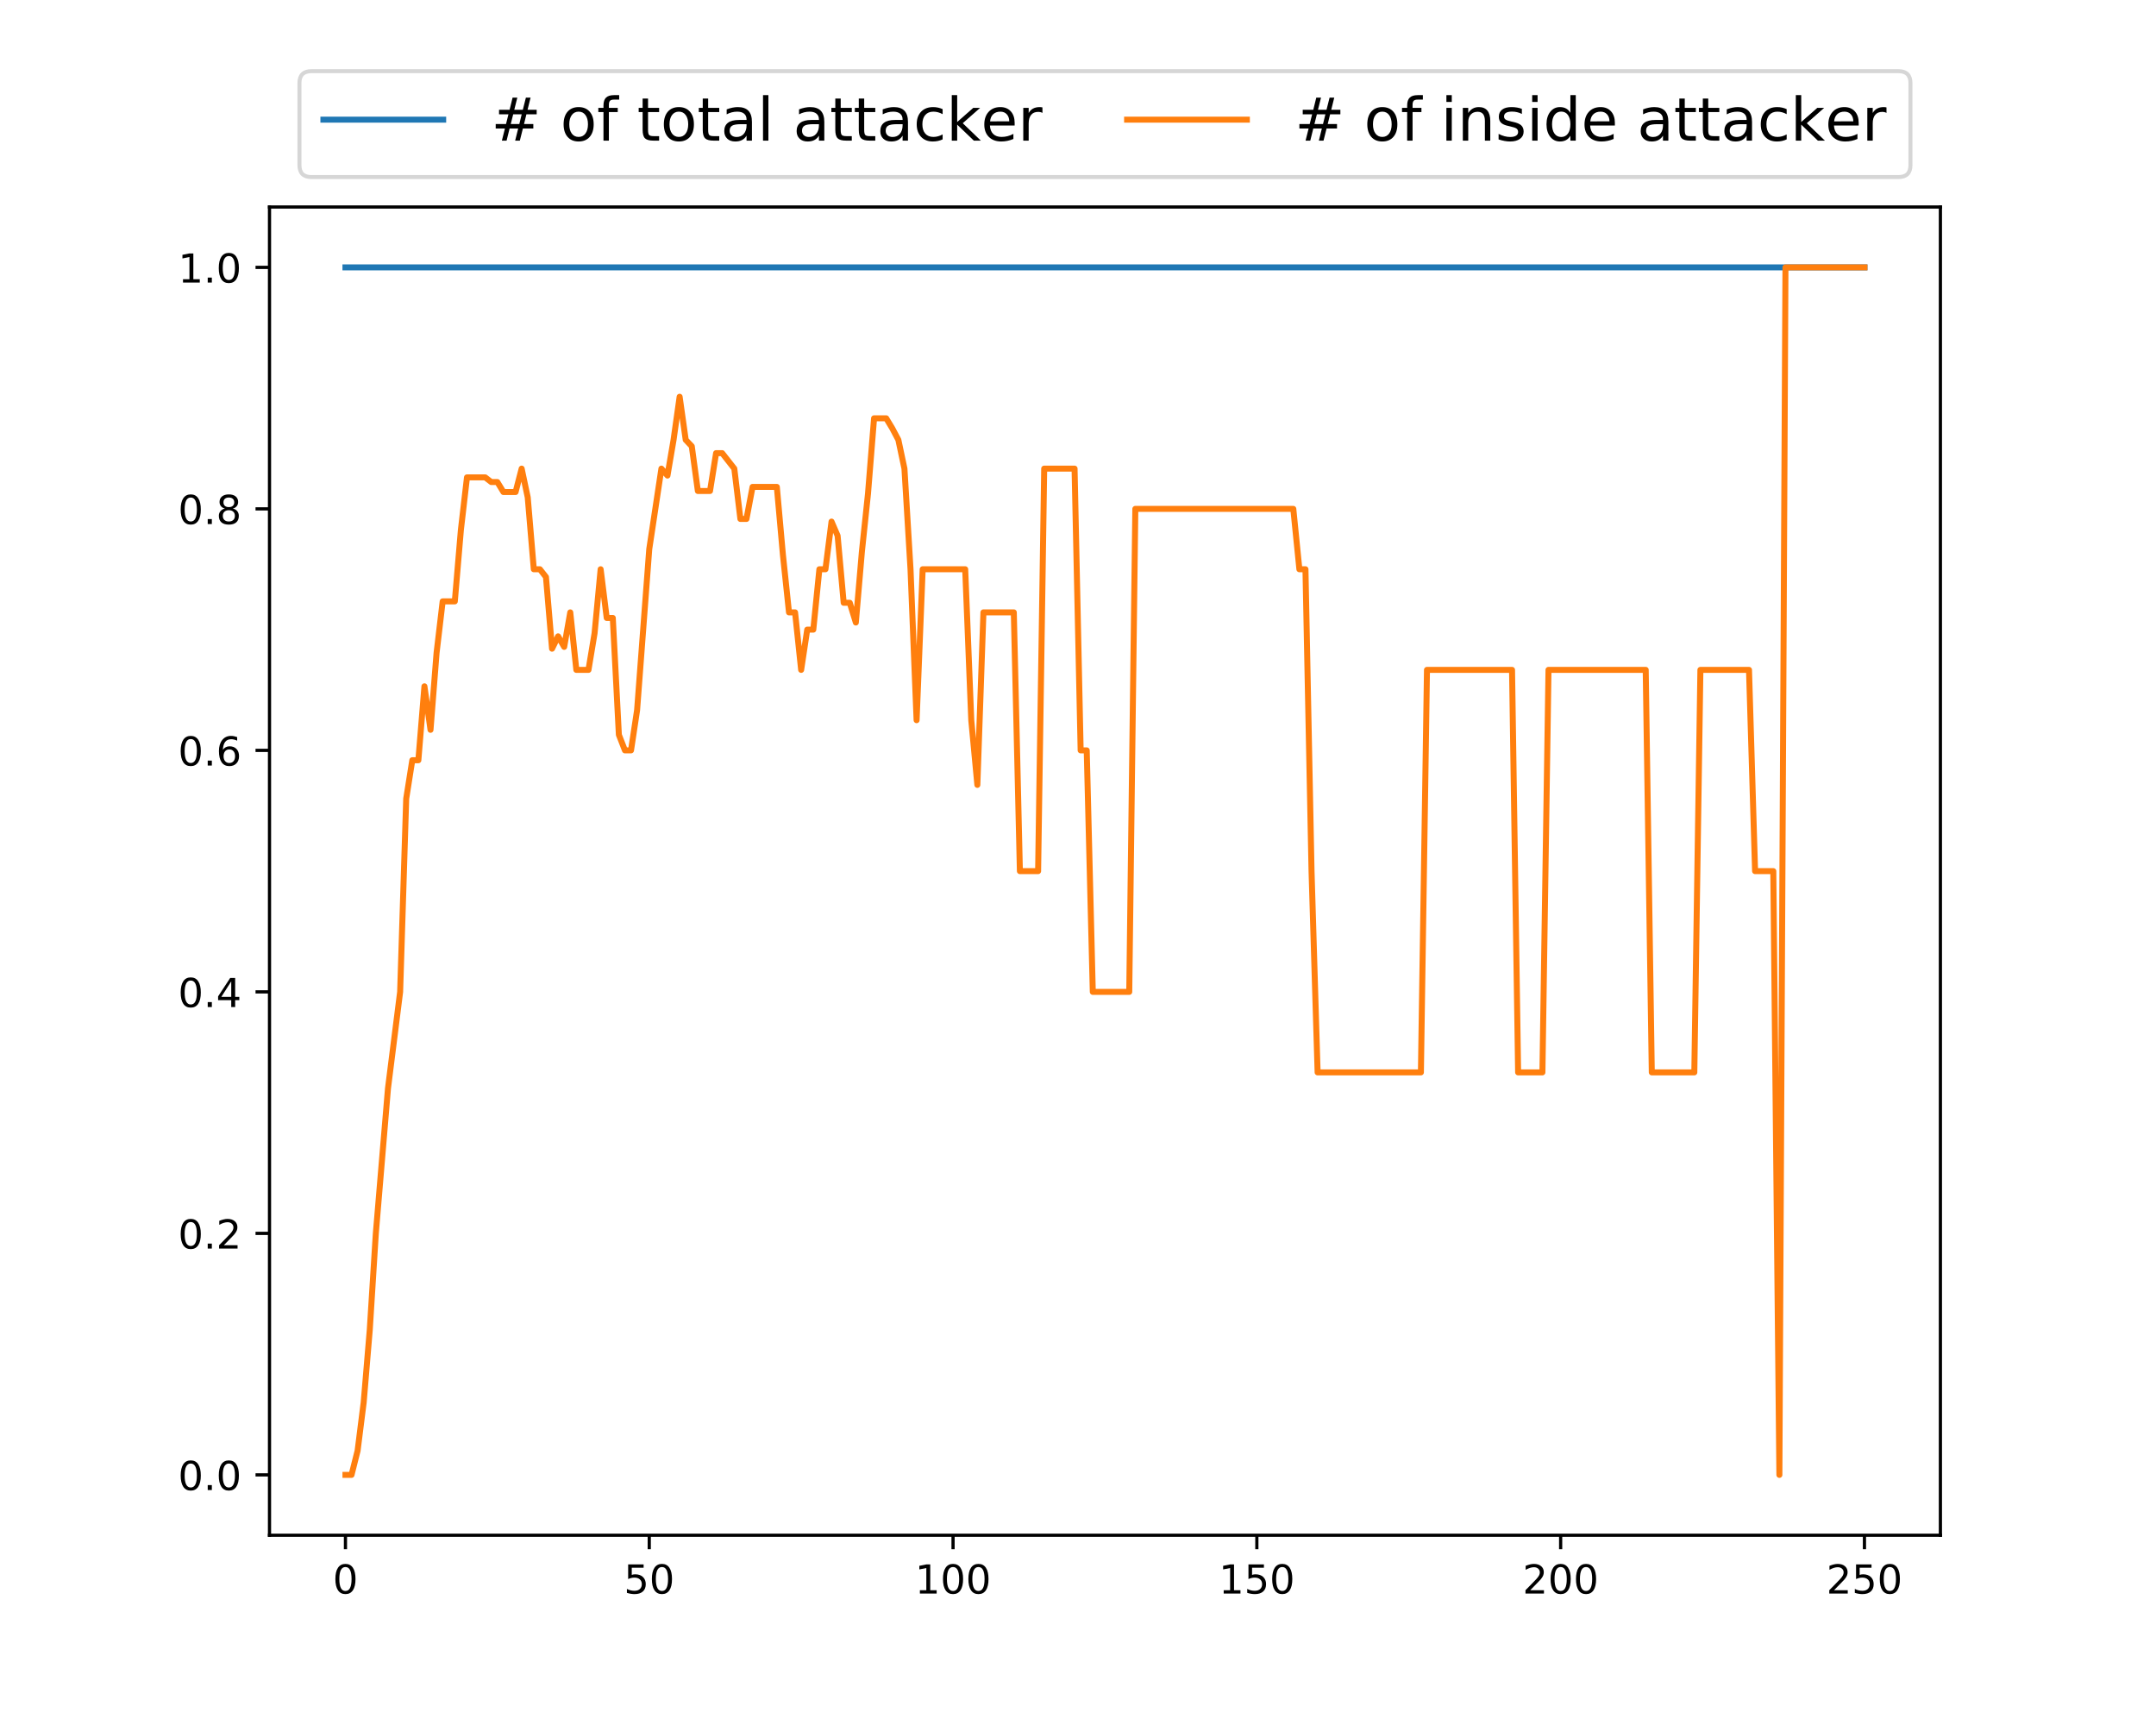
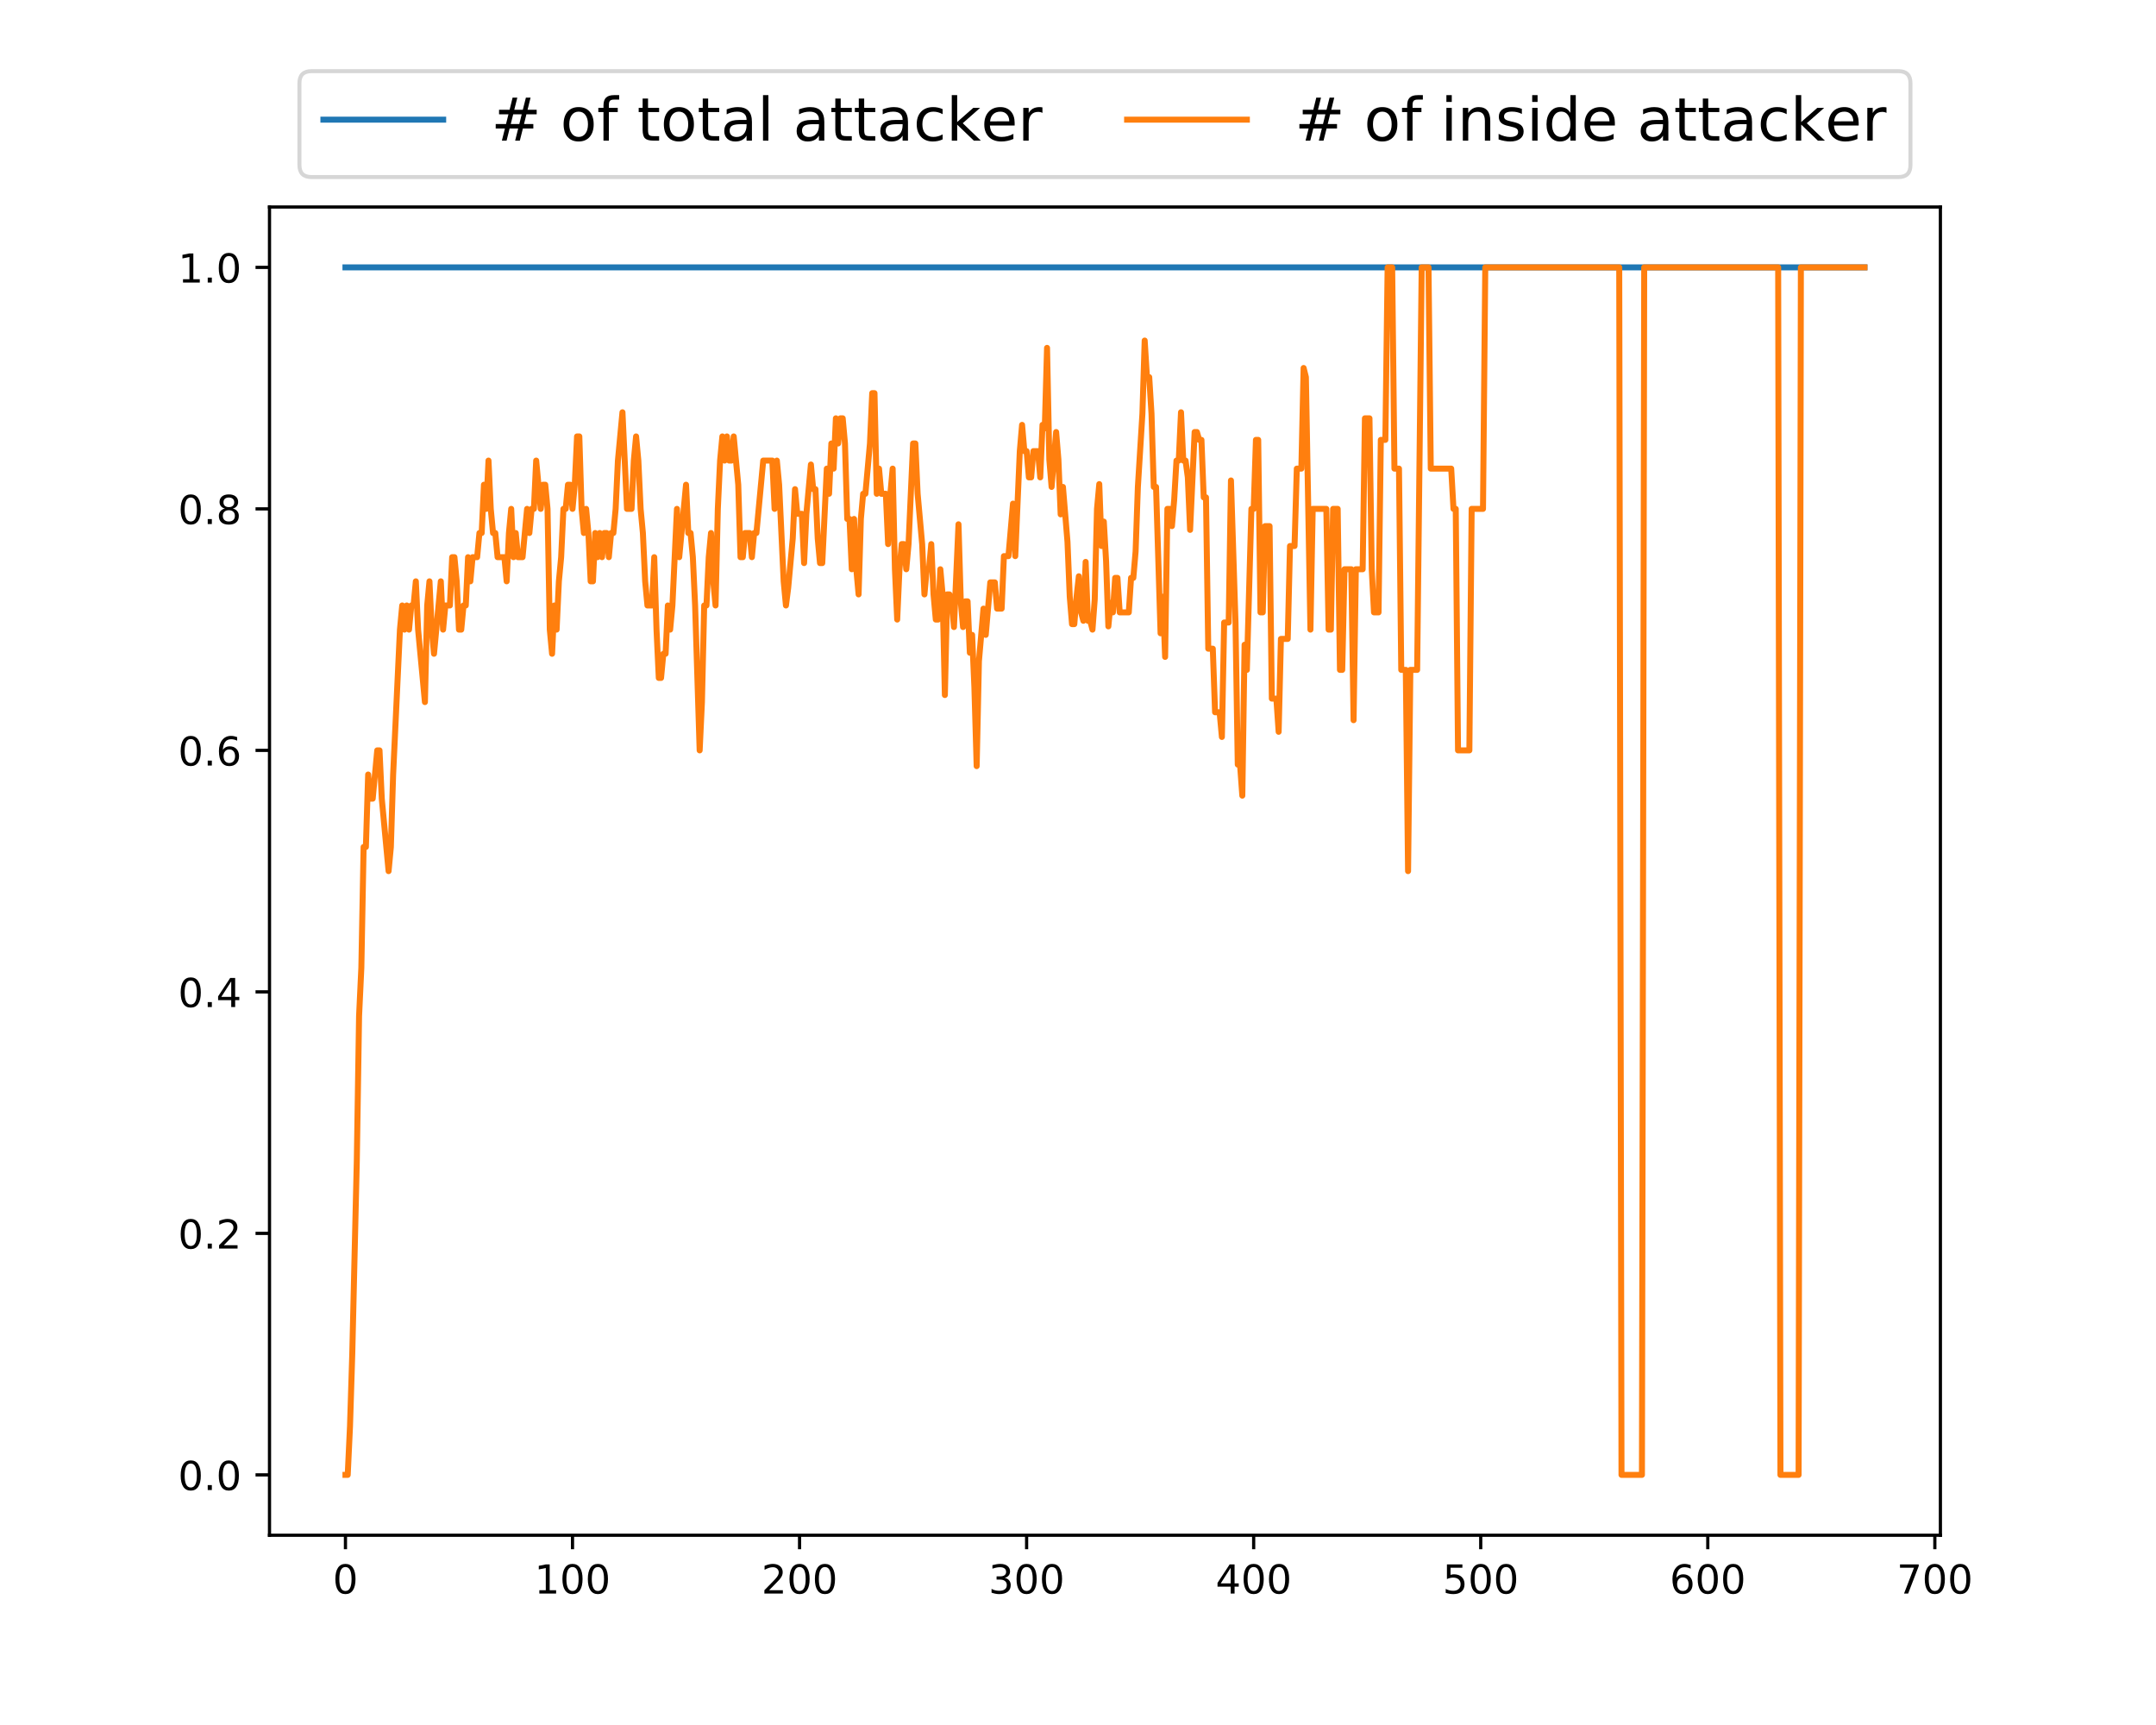
<svg xmlns="http://www.w3.org/2000/svg" xmlns:xlink="http://www.w3.org/1999/xlink" height="432pt" version="1.1" viewBox="0 0 540 432" width="540pt">
  <defs>
    <style type="text/css">
*{stroke-linecap:butt;stroke-linejoin:round;}
  </style>
  </defs>
  <g id="figure_1">
    <g id="patch_1">
      <path d="M 0 432  L 540 432  L 540 0  L 0 0  z " style="fill:#ffffff;" />
    </g>
    <g id="axes_1">
      <g id="patch_2">
        <path d="M 67.5 384.48  L 486 384.48  L 486 51.84  L 67.5 51.84  z " style="fill:#ffffff;" />
      </g>
      <g id="matplotlib.axis_1">
        <g id="xtick_1">
          <g id="line2d_1">
            <defs>
-               <path d="M 0 0  L 0 3.5  " id="ma515dbf246" style="stroke:#000000;stroke-width:0.8;" />
-             </defs>
-             <g>
-               <use style="stroke:#000000;stroke-width:0.8;" x="86.523" xlink:href="#ma515dbf246" y="384.48" />
+               <path d="M 0 0  L 0 3.5  " id="m2ed05bc9a6" style="stroke:#000000;stroke-width:0.8;" />
+             </defs>
+             <g>
+               <use style="stroke:#000000;stroke-width:0.8;" x="86.523" xlink:href="#m2ed05bc9a6" y="384.48" />
            </g>
          </g>
          <g id="text_1">
            <defs>
              <path d="M 31.781 66.406  Q 24.172 66.406 20.328 58.906  Q 16.5 51.422 16.5 36.375  Q 16.5 21.391 20.328 13.891  Q 24.172 6.391 31.781 6.391  Q 39.453 6.391 43.281 13.891  Q 47.125 21.391 47.125 36.375  Q 47.125 51.422 43.281 58.906  Q 39.453 66.406 31.781 66.406  z M 31.781 74.219  Q 44.047 74.219 50.516 64.516  Q 56.984 54.828 56.984 36.375  Q 56.984 17.969 50.516 8.266  Q 44.047 -1.422 31.781 -1.422  Q 19.531 -1.422 13.062 8.266  Q 6.594 17.969 6.594 36.375  Q 6.594 54.828 13.062 64.516  Q 19.531 74.219 31.781 74.219  z " id="DejaVuSans-48" />
            </defs>
            <g transform="translate(83.34148 399.0784)scale(0.1 -0.1)">
              <use xlink:href="#DejaVuSans-48" />
            </g>
          </g>
        </g>
        <g id="xtick_2">
          <g id="line2d_2">
            <g>
-               <use style="stroke:#000000;stroke-width:0.8;" x="162.614" xlink:href="#ma515dbf246" y="384.48" />
+               <use style="stroke:#000000;stroke-width:0.8;" x="143.392" xlink:href="#m2ed05bc9a6" y="384.48" />
            </g>
          </g>
          <g id="text_2">
            <defs>
-               <path d="M 10.797 72.906  L 49.516 72.906  L 49.516 64.594  L 19.828 64.594  L 19.828 46.734  Q 21.969 47.469 24.109 47.828  Q 26.266 48.188 28.422 48.188  Q 40.625 48.188 47.75 41.5  Q 54.891 34.812 54.891 23.391  Q 54.891 11.625 47.562 5.094  Q 40.234 -1.422 26.906 -1.422  Q 22.312 -1.422 17.547 -0.641  Q 12.797 0.141 7.719 1.703  L 7.719 11.625  Q 12.109 9.234 16.797 8.062  Q 21.484 6.891 26.703 6.891  Q 35.156 6.891 40.078 11.328  Q 45.016 15.766 45.016 23.391  Q 45.016 31 40.078 35.438  Q 35.156 39.891 26.703 39.891  Q 22.75 39.891 18.812 39.016  Q 14.891 38.141 10.797 36.281  z " id="DejaVuSans-53" />
-             </defs>
-             <g transform="translate(156.2511 399.0784)scale(0.1 -0.1)">
-               <use xlink:href="#DejaVuSans-53" />
-               <use x="63.623" xlink:href="#DejaVuSans-48" />
+               <path d="M 12.406 8.297  L 28.516 8.297  L 28.516 63.922  L 10.984 60.406  L 10.984 69.391  L 28.422 72.906  L 38.281 72.906  L 38.281 8.297  L 54.391 8.297  L 54.391 0  L 12.406 0  z " id="DejaVuSans-49" />
+             </defs>
+             <g transform="translate(133.8481 399.0784)scale(0.1 -0.1)">
+               <use xlink:href="#DejaVuSans-49" />
+               <use x="63.623" xlink:href="#DejaVuSans-48" />
+               <use x="127.246" xlink:href="#DejaVuSans-48" />
            </g>
          </g>
        </g>
        <g id="xtick_3">
          <g id="line2d_3">
            <g>
-               <use style="stroke:#000000;stroke-width:0.8;" x="238.705" xlink:href="#ma515dbf246" y="384.48" />
+               <use style="stroke:#000000;stroke-width:0.8;" x="200.261" xlink:href="#m2ed05bc9a6" y="384.48" />
            </g>
          </g>
          <g id="text_3">
            <defs>
-               <path d="M 12.406 8.297  L 28.516 8.297  L 28.516 63.922  L 10.984 60.406  L 10.984 69.391  L 28.422 72.906  L 38.281 72.906  L 38.281 8.297  L 54.391 8.297  L 54.391 0  L 12.406 0  z " id="DejaVuSans-49" />
-             </defs>
-             <g transform="translate(229.1608 399.0784)scale(0.1 -0.1)">
-               <use xlink:href="#DejaVuSans-49" />
+               <path d="M 19.188 8.297  L 53.609 8.297  L 53.609 0  L 7.328 0  L 7.328 8.297  Q 12.938 14.109 22.625 23.891  Q 32.328 33.688 34.812 36.531  Q 39.547 41.844 41.422 45.531  Q 43.312 49.219 43.312 52.781  Q 43.312 58.594 39.234 62.25  Q 35.156 65.922 28.609 65.922  Q 23.969 65.922 18.812 64.312  Q 13.672 62.703 7.812 59.422  L 7.812 69.391  Q 13.766 71.781 18.938 73  Q 24.125 74.219 28.422 74.219  Q 39.75 74.219 46.484 68.547  Q 53.219 62.891 53.219 53.422  Q 53.219 48.922 51.531 44.891  Q 49.859 40.875 45.406 35.406  Q 44.188 33.984 37.641 27.219  Q 31.109 20.453 19.188 8.297  z " id="DejaVuSans-50" />
+             </defs>
+             <g transform="translate(190.7173 399.0784)scale(0.1 -0.1)">
+               <use xlink:href="#DejaVuSans-50" />
              <use x="63.623" xlink:href="#DejaVuSans-48" />
              <use x="127.246" xlink:href="#DejaVuSans-48" />
            </g>
          </g>
        </g>
        <g id="xtick_4">
          <g id="line2d_4">
            <g>
-               <use style="stroke:#000000;stroke-width:0.8;" x="314.795" xlink:href="#ma515dbf246" y="384.48" />
+               <use style="stroke:#000000;stroke-width:0.8;" x="257.13" xlink:href="#m2ed05bc9a6" y="384.48" />
            </g>
          </g>
          <g id="text_4">
-             <g transform="translate(305.2517 399.0784)scale(0.1 -0.1)">
-               <use xlink:href="#DejaVuSans-49" />
-               <use x="63.623" xlink:href="#DejaVuSans-53" />
+             <defs>
+               <path d="M 40.578 39.312  Q 47.656 37.797 51.625 33  Q 55.609 28.219 55.609 21.188  Q 55.609 10.406 48.188 4.484  Q 40.766 -1.422 27.094 -1.422  Q 22.516 -1.422 17.656 -0.516  Q 12.797 0.391 7.625 2.203  L 7.625 11.719  Q 11.719 9.328 16.594 8.109  Q 21.484 6.891 26.812 6.891  Q 36.078 6.891 40.938 10.547  Q 45.797 14.203 45.797 21.188  Q 45.797 27.641 41.281 31.266  Q 36.766 34.906 28.719 34.906  L 20.219 34.906  L 20.219 43.016  L 29.109 43.016  Q 36.375 43.016 40.234 45.922  Q 44.094 48.828 44.094 54.297  Q 44.094 59.906 40.109 62.906  Q 36.141 65.922 28.719 65.922  Q 24.656 65.922 20.016 65.031  Q 15.375 64.156 9.812 62.312  L 9.812 71.094  Q 15.438 72.656 20.344 73.438  Q 25.25 74.219 29.594 74.219  Q 40.828 74.219 47.359 69.109  Q 53.906 64.016 53.906 55.328  Q 53.906 49.266 50.438 45.094  Q 46.969 40.922 40.578 39.312  z " id="DejaVuSans-51" />
+             </defs>
+             <g transform="translate(247.5864 399.0784)scale(0.1 -0.1)">
+               <use xlink:href="#DejaVuSans-51" />
+               <use x="63.623" xlink:href="#DejaVuSans-48" />
              <use x="127.246" xlink:href="#DejaVuSans-48" />
            </g>
          </g>
        </g>
        <g id="xtick_5">
          <g id="line2d_5">
            <g>
-               <use style="stroke:#000000;stroke-width:0.8;" x="390.886" xlink:href="#ma515dbf246" y="384.48" />
+               <use style="stroke:#000000;stroke-width:0.8;" x="313.999" xlink:href="#m2ed05bc9a6" y="384.48" />
            </g>
          </g>
          <g id="text_5">
            <defs>
-               <path d="M 19.188 8.297  L 53.609 8.297  L 53.609 0  L 7.328 0  L 7.328 8.297  Q 12.938 14.109 22.625 23.891  Q 32.328 33.688 34.812 36.531  Q 39.547 41.844 41.422 45.531  Q 43.312 49.219 43.312 52.781  Q 43.312 58.594 39.234 62.25  Q 35.156 65.922 28.609 65.922  Q 23.969 65.922 18.812 64.312  Q 13.672 62.703 7.812 59.422  L 7.812 69.391  Q 13.766 71.781 18.938 73  Q 24.125 74.219 28.422 74.219  Q 39.75 74.219 46.484 68.547  Q 53.219 62.891 53.219 53.422  Q 53.219 48.922 51.531 44.891  Q 49.859 40.875 45.406 35.406  Q 44.188 33.984 37.641 27.219  Q 31.109 20.453 19.188 8.297  z " id="DejaVuSans-50" />
-             </defs>
-             <g transform="translate(381.3426 399.0784)scale(0.1 -0.1)">
-               <use xlink:href="#DejaVuSans-50" />
+               <path d="M 37.797 64.312  L 12.891 25.391  L 37.797 25.391  z M 35.203 72.906  L 47.609 72.906  L 47.609 25.391  L 58.016 25.391  L 58.016 17.188  L 47.609 17.188  L 47.609 0  L 37.797 0  L 37.797 17.188  L 4.891 17.188  L 4.891 26.703  z " id="DejaVuSans-52" />
+             </defs>
+             <g transform="translate(304.4555 399.0784)scale(0.1 -0.1)">
+               <use xlink:href="#DejaVuSans-52" />
              <use x="63.623" xlink:href="#DejaVuSans-48" />
              <use x="127.246" xlink:href="#DejaVuSans-48" />
            </g>
          </g>
        </g>
        <g id="xtick_6">
          <g id="line2d_6">
            <g>
-               <use style="stroke:#000000;stroke-width:0.8;" x="466.977" xlink:href="#ma515dbf246" y="384.48" />
+               <use style="stroke:#000000;stroke-width:0.8;" x="370.868" xlink:href="#m2ed05bc9a6" y="384.48" />
            </g>
          </g>
          <g id="text_6">
-             <g transform="translate(457.4335 399.0784)scale(0.1 -0.1)">
-               <use xlink:href="#DejaVuSans-50" />
-               <use x="63.623" xlink:href="#DejaVuSans-53" />
+             <defs>
+               <path d="M 10.797 72.906  L 49.516 72.906  L 49.516 64.594  L 19.828 64.594  L 19.828 46.734  Q 21.969 47.469 24.109 47.828  Q 26.266 48.188 28.422 48.188  Q 40.625 48.188 47.75 41.5  Q 54.891 34.812 54.891 23.391  Q 54.891 11.625 47.562 5.094  Q 40.234 -1.422 26.906 -1.422  Q 22.312 -1.422 17.547 -0.641  Q 12.797 0.141 7.719 1.703  L 7.719 11.625  Q 12.109 9.234 16.797 8.062  Q 21.484 6.891 26.703 6.891  Q 35.156 6.891 40.078 11.328  Q 45.016 15.766 45.016 23.391  Q 45.016 31 40.078 35.438  Q 35.156 39.891 26.703 39.891  Q 22.75 39.891 18.812 39.016  Q 14.891 38.141 10.797 36.281  z " id="DejaVuSans-53" />
+             </defs>
+             <g transform="translate(361.3247 399.0784)scale(0.1 -0.1)">
+               <use xlink:href="#DejaVuSans-53" />
+               <use x="63.623" xlink:href="#DejaVuSans-48" />
+               <use x="127.246" xlink:href="#DejaVuSans-48" />
+             </g>
+           </g>
+         </g>
+         <g id="xtick_7">
+           <g id="line2d_7">
+             <g>
+               <use style="stroke:#000000;stroke-width:0.8;" x="427.738" xlink:href="#m2ed05bc9a6" y="384.48" />
+             </g>
+           </g>
+           <g id="text_7">
+             <defs>
+               <path d="M 33.016 40.375  Q 26.375 40.375 22.484 35.828  Q 18.609 31.297 18.609 23.391  Q 18.609 15.531 22.484 10.953  Q 26.375 6.391 33.016 6.391  Q 39.656 6.391 43.531 10.953  Q 47.406 15.531 47.406 23.391  Q 47.406 31.297 43.531 35.828  Q 39.656 40.375 33.016 40.375  z M 52.594 71.297  L 52.594 62.312  Q 48.875 64.062 45.094 64.984  Q 41.312 65.922 37.594 65.922  Q 27.828 65.922 22.672 59.328  Q 17.531 52.734 16.797 39.406  Q 19.672 43.656 24.016 45.922  Q 28.375 48.188 33.594 48.188  Q 44.578 48.188 50.953 41.516  Q 57.328 34.859 57.328 23.391  Q 57.328 12.156 50.688 5.359  Q 44.047 -1.422 33.016 -1.422  Q 20.359 -1.422 13.672 8.266  Q 6.984 17.969 6.984 36.375  Q 6.984 53.656 15.188 63.938  Q 23.391 74.219 37.203 74.219  Q 40.922 74.219 44.703 73.484  Q 48.484 72.75 52.594 71.297  z " id="DejaVuSans-54" />
+             </defs>
+             <g transform="translate(418.1938 399.0784)scale(0.1 -0.1)">
+               <use xlink:href="#DejaVuSans-54" />
+               <use x="63.623" xlink:href="#DejaVuSans-48" />
+               <use x="127.246" xlink:href="#DejaVuSans-48" />
+             </g>
+           </g>
+         </g>
+         <g id="xtick_8">
+           <g id="line2d_8">
+             <g>
+               <use style="stroke:#000000;stroke-width:0.8;" x="484.607" xlink:href="#m2ed05bc9a6" y="384.48" />
+             </g>
+           </g>
+           <g id="text_8">
+             <defs>
+               <path d="M 8.203 72.906  L 55.078 72.906  L 55.078 68.703  L 28.609 0  L 18.312 0  L 43.219 64.594  L 8.203 64.594  z " id="DejaVuSans-55" />
+             </defs>
+             <g transform="translate(475.063 399.0784)scale(0.1 -0.1)">
+               <use xlink:href="#DejaVuSans-55" />
+               <use x="63.623" xlink:href="#DejaVuSans-48" />
              <use x="127.246" xlink:href="#DejaVuSans-48" />
            </g>
          </g>
        </g>
      </g>
      <g id="matplotlib.axis_2">
        <g id="ytick_1">
-           <g id="line2d_7">
-             <defs>
-               <path d="M 0 0  L -3.5 0  " id="m6abed6d0e9" style="stroke:#000000;stroke-width:0.8;" />
-             </defs>
-             <g>
-               <use style="stroke:#000000;stroke-width:0.8;" x="67.5" xlink:href="#m6abed6d0e9" y="369.36" />
-             </g>
-           </g>
-           <g id="text_7">
+           <g id="line2d_9">
+             <defs>
+               <path d="M 0 0  L -3.5 0  " id="m87904086c4" style="stroke:#000000;stroke-width:0.8;" />
+             </defs>
+             <g>
+               <use style="stroke:#000000;stroke-width:0.8;" x="67.5" xlink:href="#m87904086c4" y="369.36" />
+             </g>
+           </g>
+           <g id="text_9">
            <defs>
              <path d="M 10.688 12.406  L 21 12.406  L 21 0  L 10.688 0  z " id="DejaVuSans-46" />
            </defs>
            <g transform="translate(44.59687 373.1592)scale(0.1 -0.1)">
              <use xlink:href="#DejaVuSans-48" />
              <use x="63.623" xlink:href="#DejaVuSans-46" />
              <use x="95.41" xlink:href="#DejaVuSans-48" />
            </g>
          </g>
        </g>
        <g id="ytick_2">
-           <g id="line2d_8">
-             <g>
-               <use style="stroke:#000000;stroke-width:0.8;" x="67.5" xlink:href="#m6abed6d0e9" y="308.88" />
-             </g>
-           </g>
-           <g id="text_8">
+           <g id="line2d_10">
+             <g>
+               <use style="stroke:#000000;stroke-width:0.8;" x="67.5" xlink:href="#m87904086c4" y="308.88" />
+             </g>
+           </g>
+           <g id="text_10">
            <g transform="translate(44.59687 312.6792)scale(0.1 -0.1)">
              <use xlink:href="#DejaVuSans-48" />
              <use x="63.623" xlink:href="#DejaVuSans-46" />
              <use x="95.41" xlink:href="#DejaVuSans-50" />
            </g>
          </g>
        </g>
        <g id="ytick_3">
-           <g id="line2d_9">
-             <g>
-               <use style="stroke:#000000;stroke-width:0.8;" x="67.5" xlink:href="#m6abed6d0e9" y="248.4" />
-             </g>
-           </g>
-           <g id="text_9">
-             <defs>
-               <path d="M 37.797 64.312  L 12.891 25.391  L 37.797 25.391  z M 35.203 72.906  L 47.609 72.906  L 47.609 25.391  L 58.016 25.391  L 58.016 17.188  L 47.609 17.188  L 47.609 0  L 37.797 0  L 37.797 17.188  L 4.891 17.188  L 4.891 26.703  z " id="DejaVuSans-52" />
-             </defs>
+           <g id="line2d_11">
+             <g>
+               <use style="stroke:#000000;stroke-width:0.8;" x="67.5" xlink:href="#m87904086c4" y="248.4" />
+             </g>
+           </g>
+           <g id="text_11">
            <g transform="translate(44.59687 252.1992)scale(0.1 -0.1)">
              <use xlink:href="#DejaVuSans-48" />
              <use x="63.623" xlink:href="#DejaVuSans-46" />
              <use x="95.41" xlink:href="#DejaVuSans-52" />
            </g>
          </g>
        </g>
        <g id="ytick_4">
-           <g id="line2d_10">
-             <g>
-               <use style="stroke:#000000;stroke-width:0.8;" x="67.5" xlink:href="#m6abed6d0e9" y="187.92" />
-             </g>
-           </g>
-           <g id="text_10">
-             <defs>
-               <path d="M 33.016 40.375  Q 26.375 40.375 22.484 35.828  Q 18.609 31.297 18.609 23.391  Q 18.609 15.531 22.484 10.953  Q 26.375 6.391 33.016 6.391  Q 39.656 6.391 43.531 10.953  Q 47.406 15.531 47.406 23.391  Q 47.406 31.297 43.531 35.828  Q 39.656 40.375 33.016 40.375  z M 52.594 71.297  L 52.594 62.312  Q 48.875 64.062 45.094 64.984  Q 41.312 65.922 37.594 65.922  Q 27.828 65.922 22.672 59.328  Q 17.531 52.734 16.797 39.406  Q 19.672 43.656 24.016 45.922  Q 28.375 48.188 33.594 48.188  Q 44.578 48.188 50.953 41.516  Q 57.328 34.859 57.328 23.391  Q 57.328 12.156 50.688 5.359  Q 44.047 -1.422 33.016 -1.422  Q 20.359 -1.422 13.672 8.266  Q 6.984 17.969 6.984 36.375  Q 6.984 53.656 15.188 63.938  Q 23.391 74.219 37.203 74.219  Q 40.922 74.219 44.703 73.484  Q 48.484 72.75 52.594 71.297  z " id="DejaVuSans-54" />
-             </defs>
+           <g id="line2d_12">
+             <g>
+               <use style="stroke:#000000;stroke-width:0.8;" x="67.5" xlink:href="#m87904086c4" y="187.92" />
+             </g>
+           </g>
+           <g id="text_12">
            <g transform="translate(44.59687 191.7192)scale(0.1 -0.1)">
              <use xlink:href="#DejaVuSans-48" />
              <use x="63.623" xlink:href="#DejaVuSans-46" />
              <use x="95.41" xlink:href="#DejaVuSans-54" />
            </g>
          </g>
        </g>
        <g id="ytick_5">
-           <g id="line2d_11">
-             <g>
-               <use style="stroke:#000000;stroke-width:0.8;" x="67.5" xlink:href="#m6abed6d0e9" y="127.44" />
-             </g>
-           </g>
-           <g id="text_11">
+           <g id="line2d_13">
+             <g>
+               <use style="stroke:#000000;stroke-width:0.8;" x="67.5" xlink:href="#m87904086c4" y="127.44" />
+             </g>
+           </g>
+           <g id="text_13">
            <defs>
              <path d="M 31.781 34.625  Q 24.75 34.625 20.719 30.859  Q 16.703 27.094 16.703 20.516  Q 16.703 13.922 20.719 10.156  Q 24.75 6.391 31.781 6.391  Q 38.812 6.391 42.859 10.172  Q 46.922 13.969 46.922 20.516  Q 46.922 27.094 42.891 30.859  Q 38.875 34.625 31.781 34.625  z M 21.922 38.812  Q 15.578 40.375 12.031 44.719  Q 8.5 49.078 8.5 55.328  Q 8.5 64.062 14.719 69.141  Q 20.953 74.219 31.781 74.219  Q 42.672 74.219 48.875 69.141  Q 55.078 64.062 55.078 55.328  Q 55.078 49.078 51.531 44.719  Q 48 40.375 41.703 38.812  Q 48.828 37.156 52.797 32.312  Q 56.781 27.484 56.781 20.516  Q 56.781 9.906 50.312 4.234  Q 43.844 -1.422 31.781 -1.422  Q 19.734 -1.422 13.25 4.234  Q 6.781 9.906 6.781 20.516  Q 6.781 27.484 10.781 32.312  Q 14.797 37.156 21.922 38.812  z M 18.312 54.391  Q 18.312 48.734 21.844 45.562  Q 25.391 42.391 31.781 42.391  Q 38.141 42.391 41.719 45.562  Q 45.312 48.734 45.312 54.391  Q 45.312 60.062 41.719 63.234  Q 38.141 66.406 31.781 66.406  Q 25.391 66.406 21.844 63.234  Q 18.312 60.062 18.312 54.391  z " id="DejaVuSans-56" />
            </defs>
            <g transform="translate(44.59687 131.2392)scale(0.1 -0.1)">
              <use xlink:href="#DejaVuSans-48" />
              <use x="63.623" xlink:href="#DejaVuSans-46" />
              <use x="95.41" xlink:href="#DejaVuSans-56" />
            </g>
          </g>
        </g>
        <g id="ytick_6">
-           <g id="line2d_12">
-             <g>
-               <use style="stroke:#000000;stroke-width:0.8;" x="67.5" xlink:href="#m6abed6d0e9" y="66.96" />
-             </g>
-           </g>
-           <g id="text_12">
+           <g id="line2d_14">
+             <g>
+               <use style="stroke:#000000;stroke-width:0.8;" x="67.5" xlink:href="#m87904086c4" y="66.96" />
+             </g>
+           </g>
+           <g id="text_14">
            <g transform="translate(44.59687 70.75922)scale(0.1 -0.1)">
              <use xlink:href="#DejaVuSans-49" />
              <use x="63.623" xlink:href="#DejaVuSans-46" />
              <use x="95.41" xlink:href="#DejaVuSans-48" />
            </g>
          </g>
        </g>
      </g>
-       <g id="line2d_13">
-         <path clip-path="url(#p5dc3f54367)" d="M 86.523 66.96  L 466.977 66.96  L 466.977 66.96  " style="fill:none;stroke:#1f77b4;stroke-linecap:square;stroke-width:1.5;" />
-       </g>
-       <g id="line2d_14">
-         <path clip-path="url(#p5dc3f54367)" d="M 86.523 369.36  L 88.045 369.36  L 89.566 363.312  L 91.088 351.216  L 92.61 333.072  L 94.132 308.88  L 97.175 272.592  L 100.219 248.4  L 101.741 200.016  L 103.263 190.389  L 104.785 190.389  L 106.306 171.874  L 107.828 182.773  L 109.35 163.471  L 110.872 150.603  L 113.915 150.603  L 115.437 132.699  L 116.959 119.551  L 121.525 119.551  L 123.046 120.72  L 124.568 120.72  L 126.09 123.22  L 129.134 123.22  L 130.655 117.36  L 132.177 124.56  L 133.699 142.56  L 135.221 142.56  L 136.743 144.498  L 138.265 162.455  L 139.786 159.36  L 141.308 162  L 142.83 153.36  L 144.352 167.76  L 147.395 167.76  L 148.917 158.596  L 150.439 142.56  L 151.961 154.754  L 153.483 154.754  L 155.005 184.018  L 156.526 187.92  L 158.048 187.92  L 159.57 177.84  L 162.614 137.52  L 165.657 117.36  L 167.179 119.098  L 168.701 110.16  L 170.223 99.36  L 171.745 110.16  L 173.266 111.76  L 174.788 122.96  L 177.832 122.96  L 179.354 113.483  L 180.875 113.483  L 183.919 117.36  L 185.441 129.96  L 186.963 129.96  L 188.485 121.942  L 194.572 121.942  L 196.094 138.96  L 197.615 153.36  L 199.137 153.36  L 200.659 167.76  L 202.181 157.68  L 203.703 157.68  L 205.225 142.56  L 206.746 142.56  L 208.268 130.623  L 209.79 134.16  L 211.312 150.96  L 212.834 150.96  L 214.355 155.901  L 215.877 138.113  L 217.399 123.66  L 218.921 104.76  L 221.965 104.76  L 223.486 107.28  L 225.008 110.16  L 226.53 117.36  L 228.052 142.56  L 229.574 180.36  L 231.095 142.56  L 241.748 142.56  L 243.27 180.36  L 244.792 196.56  L 246.314 153.36  L 253.923 153.36  L 255.445 218.16  L 260.01 218.16  L 261.532 117.36  L 269.141 117.36  L 270.663 187.92  L 272.185 187.92  L 273.706 248.4  L 282.837 248.4  L 284.359 127.44  L 323.926 127.44  L 325.448 142.56  L 326.97 142.56  L 328.492 218.16  L 330.014 268.56  L 355.885 268.56  L 357.406 167.76  L 378.712 167.76  L 380.234 268.56  L 386.321 268.56  L 387.843 167.76  L 412.192 167.76  L 413.714 268.56  L 424.366 268.56  L 425.888 167.76  L 438.063 167.76  L 439.585 218.16  L 444.15 218.16  L 445.672 369.36  L 447.194 66.96  L 466.977 66.96  L 466.977 66.96  " style="fill:none;stroke:#ff7f0e;stroke-linecap:square;stroke-width:1.5;" />
+       <g id="line2d_15">
+         <path clip-path="url(#p4ec6043f0a)" d="M 86.523 66.96  L 466.977 66.96  L 466.977 66.96  " style="fill:none;stroke:#1f77b4;stroke-linecap:square;stroke-width:1.5;" />
+       </g>
+       <g id="line2d_16">
+         <path clip-path="url(#p4ec6043f0a)" d="M 86.523 369.36  L 87.091 369.36  L 87.66 357.264  L 88.229 339.12  L 89.366 290.736  L 89.935 254.448  L 90.504 242.352  L 91.072 212.112  L 91.641 212.112  L 92.21 193.968  L 92.778 200.016  L 93.347 200.016  L 94.484 187.92  L 95.053 187.92  L 95.622 200.016  L 97.328 218.16  L 97.897 212.112  L 98.465 193.968  L 100.171 157.68  L 100.74 151.632  L 101.309 157.68  L 101.877 151.632  L 102.446 157.68  L 103.015 151.632  L 103.583 151.632  L 104.152 145.584  L 104.721 157.68  L 106.427 175.824  L 106.996 151.632  L 107.564 145.584  L 108.133 157.68  L 108.702 163.728  L 110.408 145.584  L 110.976 157.68  L 111.545 151.632  L 112.683 151.632  L 113.251 139.536  L 113.82 139.536  L 114.389 145.584  L 114.957 157.68  L 115.526 157.68  L 116.095 151.632  L 116.663 151.632  L 117.232 139.536  L 117.801 145.584  L 118.369 139.536  L 119.507 139.536  L 120.076 133.488  L 120.644 133.488  L 121.213 121.392  L 121.782 127.44  L 122.35 115.344  L 122.919 127.44  L 123.488 133.488  L 124.056 133.488  L 124.625 139.536  L 126.331 139.536  L 126.9 145.584  L 127.469 133.488  L 128.037 127.44  L 128.606 139.536  L 129.175 133.488  L 129.743 139.536  L 130.881 139.536  L 132.018 127.44  L 132.587 133.488  L 133.155 127.44  L 133.724 127.44  L 134.293 115.344  L 135.43 127.44  L 135.999 121.392  L 136.568 121.392  L 137.136 127.44  L 137.705 157.68  L 138.274 163.728  L 138.842 151.632  L 139.411 157.68  L 139.98 145.584  L 140.548 139.536  L 141.117 127.44  L 141.686 127.44  L 142.254 121.392  L 142.823 121.392  L 143.392 127.44  L 143.961 121.392  L 144.529 109.296  L 145.098 109.296  L 145.667 127.44  L 146.235 133.488  L 146.804 127.44  L 147.373 133.488  L 147.941 145.584  L 148.51 145.584  L 149.079 133.488  L 149.647 139.536  L 150.216 133.488  L 150.785 139.536  L 151.354 133.488  L 151.922 133.488  L 152.491 139.536  L 153.06 133.488  L 153.628 133.488  L 154.197 127.44  L 154.766 115.344  L 155.903 103.248  L 157.04 127.44  L 158.178 127.44  L 158.747 115.344  L 159.315 109.296  L 159.884 115.344  L 160.453 127.44  L 161.021 133.488  L 161.59 145.584  L 162.159 151.632  L 163.296 151.632  L 163.865 139.536  L 164.433 157.68  L 165.002 169.776  L 165.571 169.776  L 166.14 163.728  L 166.708 163.728  L 167.277 151.632  L 167.846 157.68  L 168.414 151.632  L 169.552 127.44  L 170.12 139.536  L 171.826 121.392  L 172.395 133.488  L 172.964 133.488  L 173.533 139.536  L 174.101 151.632  L 175.239 187.92  L 175.807 175.824  L 176.376 151.632  L 176.945 151.632  L 177.513 139.536  L 178.082 133.488  L 178.651 145.584  L 179.219 151.632  L 179.788 127.44  L 180.357 115.344  L 180.925 109.296  L 181.494 115.344  L 182.063 109.296  L 182.632 115.344  L 183.2 115.344  L 183.769 109.296  L 184.906 121.392  L 185.475 139.536  L 186.044 139.536  L 186.612 133.488  L 187.75 133.488  L 188.318 139.536  L 188.887 133.488  L 189.456 133.488  L 191.162 115.344  L 193.437 115.344  L 194.005 127.44  L 194.574 115.344  L 195.143 121.392  L 196.28 145.584  L 196.849 151.632  L 197.418 147.189  L 198.555 134.846  L 199.124 122.503  L 199.692 128.674  L 200.83 128.674  L 201.398 141.017  L 201.967 128.674  L 203.104 116.331  L 203.673 122.503  L 204.242 122.503  L 204.811 134.846  L 205.379 141.017  L 205.948 141.017  L 207.085 117.36  L 207.654 123.66  L 208.223 111.06  L 208.791 117.36  L 209.36 104.76  L 209.929 111.06  L 210.497 104.76  L 211.066 104.76  L 211.635 111.06  L 212.204 129.96  L 212.772 129.96  L 213.341 142.56  L 213.91 129.96  L 214.478 142.56  L 215.047 148.86  L 215.616 129.96  L 216.184 123.66  L 216.753 123.66  L 217.89 111.06  L 218.459 98.46  L 219.028 98.46  L 219.597 123.66  L 220.165 117.36  L 220.734 123.66  L 221.871 123.66  L 222.44 136.26  L 223.009 123.66  L 223.577 117.36  L 224.146 142.56  L 224.715 155.16  L 225.283 142.56  L 225.852 136.26  L 226.421 136.26  L 226.99 142.56  L 227.558 136.26  L 228.696 111.06  L 229.264 111.06  L 229.833 123.66  L 230.97 136.26  L 231.539 148.86  L 232.108 142.56  L 232.676 142.56  L 233.245 136.26  L 233.814 148.86  L 234.382 155.16  L 234.951 155.16  L 235.52 142.56  L 236.089 148.86  L 236.657 174.06  L 237.226 148.86  L 237.795 148.86  L 238.363 150.603  L 238.932 157.037  L 240.069 131.3  L 240.638 150.603  L 241.207 157.037  L 241.775 150.603  L 242.344 150.603  L 242.913 163.471  L 243.482 158.995  L 244.05 172.143  L 244.619 191.864  L 245.188 165.569  L 246.325 152.421  L 246.894 158.995  L 248.031 145.847  L 249.168 145.847  L 249.737 152.421  L 250.875 152.421  L 251.443 139.273  L 252.581 139.273  L 253.718 126.125  L 254.287 139.273  L 255.424 112.977  L 255.993 106.403  L 256.561 112.977  L 257.13 112.977  L 257.699 119.551  L 258.268 119.551  L 258.836 112.977  L 259.974 112.977  L 260.542 119.551  L 261.111 106.403  L 261.68 107.28  L 262.248 87.12  L 262.817 115.069  L 263.386 121.942  L 264.523 108.196  L 265.092 115.069  L 265.661 128.815  L 266.229 121.942  L 267.367 135.687  L 267.935 149.433  L 268.504 156.305  L 269.073 156.305  L 269.641 149.433  L 270.21 144.318  L 270.779 153.36  L 271.347 155.467  L 271.916 140.716  L 272.485 155.467  L 273.054 155.467  L 273.622 157.68  L 274.191 150.12  L 274.76 127.44  L 275.328 121.237  L 275.897 136.745  L 276.466 130.623  L 277.034 140.517  L 277.603 156.863  L 278.172 150.96  L 278.74 153.36  L 279.309 144.72  L 279.878 144.72  L 280.446 153.36  L 282.721 153.36  L 283.29 144.72  L 283.859 144.72  L 284.427 138.113  L 284.996 121.942  L 286.133 103.615  L 286.702 85.287  L 287.271 94.451  L 287.839 94.451  L 288.408 103.615  L 288.977 121.942  L 289.546 121.942  L 290.683 158.596  L 291.252 149.433  L 291.82 164.508  L 292.389 127.44  L 292.958 127.44  L 293.526 131.76  L 294.095 125.114  L 294.664 115.344  L 295.232 115.344  L 295.801 103.248  L 296.37 115.344  L 296.939 115.344  L 297.507 119.551  L 298.076 132.699  L 299.213 108.196  L 299.782 108.196  L 300.351 110.16  L 300.919 110.16  L 301.488 124.56  L 302.057 124.56  L 302.625 162.455  L 303.763 162.455  L 304.332 178.371  L 305.469 178.371  L 306.038 184.56  L 306.606 155.901  L 307.744 155.901  L 308.312 120.325  L 309.45 155.901  L 310.018 191.478  L 310.587 191.478  L 311.156 199.26  L 311.725 161.46  L 312.293 167.76  L 313.431 127.44  L 313.999 127.44  L 314.568 110.16  L 315.137 110.16  L 315.705 153.36  L 316.274 153.36  L 316.843 131.76  L 317.98 131.76  L 318.549 174.96  L 319.686 174.96  L 320.255 183.268  L 320.824 160.006  L 322.53 160.006  L 323.098 136.745  L 324.236 136.745  L 324.804 117.36  L 325.942 117.36  L 326.51 92.16  L 327.079 94.451  L 328.217 157.68  L 328.785 127.44  L 332.197 127.44  L 332.766 157.68  L 333.335 157.68  L 333.903 127.44  L 335.041 127.44  L 335.61 167.76  L 336.178 167.76  L 336.747 142.56  L 338.453 142.56  L 339.022 180.36  L 339.59 142.56  L 341.296 142.56  L 341.865 104.76  L 343.003 104.76  L 343.571 142.56  L 344.14 153.36  L 345.277 153.36  L 345.846 110.16  L 346.983 110.16  L 347.552 66.96  L 348.689 66.96  L 349.258 117.36  L 350.396 117.36  L 350.964 167.76  L 352.102 167.76  L 352.67 218.16  L 353.239 167.76  L 354.945 167.76  L 356.082 66.96  L 357.789 66.96  L 358.357 117.36  L 363.475 117.36  L 364.044 127.44  L 364.613 127.44  L 365.182 187.92  L 368.025 187.92  L 368.594 127.44  L 371.437 127.44  L 372.006 66.96  L 405.559 66.96  L 406.127 369.36  L 411.246 369.36  L 411.814 66.96  L 445.367 66.96  L 445.936 369.36  L 450.485 369.36  L 451.054 66.96  L 466.977 66.96  L 466.977 66.96  " style="fill:none;stroke:#ff7f0e;stroke-linecap:square;stroke-width:1.5;" />
      </g>
      <g id="patch_3">
        <path d="M 67.5 384.48  L 67.5 51.84  " style="fill:none;stroke:#000000;stroke-linecap:square;stroke-linejoin:miter;stroke-width:0.8;" />
      </g>
      <g id="patch_4">
        <path d="M 486 384.48  L 486 51.84  " style="fill:none;stroke:#000000;stroke-linecap:square;stroke-linejoin:miter;stroke-width:0.8;" />
      </g>
      <g id="patch_5">
        <path d="M 67.5 384.48  L 486 384.48  " style="fill:none;stroke:#000000;stroke-linecap:square;stroke-linejoin:miter;stroke-width:0.8;" />
      </g>
      <g id="patch_6">
        <path d="M 67.5 51.84  L 486 51.84  " style="fill:none;stroke:#000000;stroke-linecap:square;stroke-linejoin:miter;stroke-width:0.8;" />
      </g>
      <g id="legend_1">
        <g id="patch_7">
          <path d="M 78 44.34  L 475.5 44.34  Q 478.5 44.34 478.5 41.34  L 478.5 20.823  Q 478.5 17.823 475.5 17.823  L 78 17.823  Q 75 17.823 75 20.823  L 75 41.34  Q 75 44.34 78 44.34  z " style="fill:#ffffff;opacity:0.8;stroke:#cccccc;stroke-linejoin:miter;" />
        </g>
-         <g id="line2d_15">
+         <g id="line2d_17">
          <path d="M 81 29.97  L 111 29.97  " style="fill:none;stroke:#1f77b4;stroke-linecap:square;stroke-width:1.5;" />
        </g>
-         <g id="line2d_16" />
-         <g id="text_13">
+         <g id="line2d_18" />
+         <g id="text_15">
          <defs>
            <path d="M 51.125 44  L 36.922 44  L 32.812 27.688  L 47.125 27.688  z M 43.797 71.781  L 38.719 51.516  L 52.984 51.516  L 58.109 71.781  L 65.922 71.781  L 60.891 51.516  L 76.125 51.516  L 76.125 44  L 58.984 44  L 54.984 27.688  L 70.516 27.688  L 70.516 20.219  L 53.078 20.219  L 48 0  L 40.188 0  L 45.219 20.219  L 30.906 20.219  L 25.875 0  L 18.016 0  L 23.094 20.219  L 7.719 20.219  L 7.719 27.688  L 24.906 27.688  L 29 44  L 13.281 44  L 13.281 51.516  L 30.906 51.516  L 35.891 71.781  z " id="DejaVuSans-35" />
            <path id="DejaVuSans-32" />
            <path d="M 30.609 48.391  Q 23.391 48.391 19.188 42.75  Q 14.984 37.109 14.984 27.297  Q 14.984 17.484 19.156 11.844  Q 23.344 6.203 30.609 6.203  Q 37.797 6.203 41.984 11.859  Q 46.188 17.531 46.188 27.297  Q 46.188 37.016 41.984 42.703  Q 37.797 48.391 30.609 48.391  z M 30.609 56  Q 42.328 56 49.016 48.375  Q 55.719 40.766 55.719 27.297  Q 55.719 13.875 49.016 6.219  Q 42.328 -1.422 30.609 -1.422  Q 18.844 -1.422 12.172 6.219  Q 5.516 13.875 5.516 27.297  Q 5.516 40.766 12.172 48.375  Q 18.844 56 30.609 56  z " id="DejaVuSans-111" />
            <path d="M 37.109 75.984  L 37.109 68.5  L 28.516 68.5  Q 23.688 68.5 21.797 66.547  Q 19.922 64.594 19.922 59.516  L 19.922 54.688  L 34.719 54.688  L 34.719 47.703  L 19.922 47.703  L 19.922 0  L 10.891 0  L 10.891 47.703  L 2.297 47.703  L 2.297 54.688  L 10.891 54.688  L 10.891 58.5  Q 10.891 67.625 15.141 71.797  Q 19.391 75.984 28.609 75.984  z " id="DejaVuSans-102" />
            <path d="M 18.312 70.219  L 18.312 54.688  L 36.812 54.688  L 36.812 47.703  L 18.312 47.703  L 18.312 18.016  Q 18.312 11.328 20.141 9.422  Q 21.969 7.516 27.594 7.516  L 36.812 7.516  L 36.812 0  L 27.594 0  Q 17.188 0 13.234 3.875  Q 9.281 7.766 9.281 18.016  L 9.281 47.703  L 2.688 47.703  L 2.688 54.688  L 9.281 54.688  L 9.281 70.219  z " id="DejaVuSans-116" />
            <path d="M 34.281 27.484  Q 23.391 27.484 19.188 25  Q 14.984 22.516 14.984 16.5  Q 14.984 11.719 18.141 8.906  Q 21.297 6.109 26.703 6.109  Q 34.188 6.109 38.703 11.406  Q 43.219 16.703 43.219 25.484  L 43.219 27.484  z M 52.203 31.203  L 52.203 0  L 43.219 0  L 43.219 8.297  Q 40.141 3.328 35.547 0.953  Q 30.953 -1.422 24.312 -1.422  Q 15.922 -1.422 10.953 3.297  Q 6 8.016 6 15.922  Q 6 25.141 12.172 29.828  Q 18.359 34.516 30.609 34.516  L 43.219 34.516  L 43.219 35.406  Q 43.219 41.609 39.141 45  Q 35.062 48.391 27.688 48.391  Q 23 48.391 18.547 47.266  Q 14.109 46.141 10.016 43.891  L 10.016 52.203  Q 14.938 54.109 19.578 55.047  Q 24.219 56 28.609 56  Q 40.484 56 46.344 49.844  Q 52.203 43.703 52.203 31.203  z " id="DejaVuSans-97" />
            <path d="M 9.422 75.984  L 18.406 75.984  L 18.406 0  L 9.422 0  z " id="DejaVuSans-108" />
            <path d="M 48.781 52.594  L 48.781 44.188  Q 44.969 46.297 41.141 47.344  Q 37.312 48.391 33.406 48.391  Q 24.656 48.391 19.812 42.844  Q 14.984 37.312 14.984 27.297  Q 14.984 17.281 19.812 11.734  Q 24.656 6.203 33.406 6.203  Q 37.312 6.203 41.141 7.25  Q 44.969 8.297 48.781 10.406  L 48.781 2.094  Q 45.016 0.344 40.984 -0.531  Q 36.969 -1.422 32.422 -1.422  Q 20.062 -1.422 12.781 6.344  Q 5.516 14.109 5.516 27.297  Q 5.516 40.672 12.859 48.328  Q 20.219 56 33.016 56  Q 37.156 56 41.109 55.141  Q 45.062 54.297 48.781 52.594  z " id="DejaVuSans-99" />
            <path d="M 9.078 75.984  L 18.109 75.984  L 18.109 31.109  L 44.922 54.688  L 56.391 54.688  L 27.391 29.109  L 57.625 0  L 45.906 0  L 18.109 26.703  L 18.109 0  L 9.078 0  z " id="DejaVuSans-107" />
            <path d="M 56.203 29.594  L 56.203 25.203  L 14.891 25.203  Q 15.484 15.922 20.484 11.062  Q 25.484 6.203 34.422 6.203  Q 39.594 6.203 44.453 7.469  Q 49.312 8.734 54.109 11.281  L 54.109 2.781  Q 49.266 0.734 44.188 -0.344  Q 39.109 -1.422 33.891 -1.422  Q 20.797 -1.422 13.156 6.188  Q 5.516 13.812 5.516 26.812  Q 5.516 40.234 12.766 48.109  Q 20.016 56 32.328 56  Q 43.359 56 49.781 48.891  Q 56.203 41.797 56.203 29.594  z M 47.219 32.234  Q 47.125 39.594 43.094 43.984  Q 39.062 48.391 32.422 48.391  Q 24.906 48.391 20.391 44.141  Q 15.875 39.891 15.188 32.172  z " id="DejaVuSans-101" />
            <path d="M 41.109 46.297  Q 39.594 47.172 37.812 47.578  Q 36.031 48 33.891 48  Q 26.266 48 22.188 43.047  Q 18.109 38.094 18.109 28.812  L 18.109 0  L 9.078 0  L 9.078 54.688  L 18.109 54.688  L 18.109 46.188  Q 20.953 51.172 25.484 53.578  Q 30.031 56 36.531 56  Q 37.453 56 38.578 55.875  Q 39.703 55.766 41.062 55.516  z " id="DejaVuSans-114" />
          </defs>
          <g transform="translate(123 35.22047)scale(0.15 -0.15)">
            <use xlink:href="#DejaVuSans-35" />
            <use x="83.789" xlink:href="#DejaVuSans-32" />
            <use x="115.576" xlink:href="#DejaVuSans-111" />
            <use x="176.758" xlink:href="#DejaVuSans-102" />
            <use x="211.963" xlink:href="#DejaVuSans-32" />
            <use x="243.75" xlink:href="#DejaVuSans-116" />
            <use x="282.959" xlink:href="#DejaVuSans-111" />
            <use x="344.141" xlink:href="#DejaVuSans-116" />
            <use x="383.35" xlink:href="#DejaVuSans-97" />
            <use x="444.629" xlink:href="#DejaVuSans-108" />
            <use x="472.412" xlink:href="#DejaVuSans-32" />
            <use x="504.199" xlink:href="#DejaVuSans-97" />
            <use x="565.479" xlink:href="#DejaVuSans-116" />
            <use x="604.688" xlink:href="#DejaVuSans-116" />
            <use x="643.896" xlink:href="#DejaVuSans-97" />
            <use x="705.176" xlink:href="#DejaVuSans-99" />
            <use x="760.156" xlink:href="#DejaVuSans-107" />
            <use x="818.02" xlink:href="#DejaVuSans-101" />
            <use x="879.543" xlink:href="#DejaVuSans-114" />
          </g>
        </g>
-         <g id="line2d_17">
+         <g id="line2d_19">
          <path d="M 282.295 29.97  L 312.295 29.97  " style="fill:none;stroke:#ff7f0e;stroke-linecap:square;stroke-width:1.5;" />
        </g>
-         <g id="line2d_18" />
-         <g id="text_14">
+         <g id="line2d_20" />
+         <g id="text_16">
          <defs>
            <path d="M 9.422 54.688  L 18.406 54.688  L 18.406 0  L 9.422 0  z M 9.422 75.984  L 18.406 75.984  L 18.406 64.594  L 9.422 64.594  z " id="DejaVuSans-105" />
            <path d="M 54.891 33.016  L 54.891 0  L 45.906 0  L 45.906 32.719  Q 45.906 40.484 42.875 44.328  Q 39.844 48.188 33.797 48.188  Q 26.516 48.188 22.312 43.547  Q 18.109 38.922 18.109 30.906  L 18.109 0  L 9.078 0  L 9.078 54.688  L 18.109 54.688  L 18.109 46.188  Q 21.344 51.125 25.703 53.562  Q 30.078 56 35.797 56  Q 45.219 56 50.047 50.172  Q 54.891 44.344 54.891 33.016  z " id="DejaVuSans-110" />
            <path d="M 44.281 53.078  L 44.281 44.578  Q 40.484 46.531 36.375 47.5  Q 32.281 48.484 27.875 48.484  Q 21.188 48.484 17.844 46.438  Q 14.5 44.391 14.5 40.281  Q 14.5 37.156 16.891 35.375  Q 19.281 33.594 26.516 31.984  L 29.594 31.297  Q 39.156 29.25 43.188 25.516  Q 47.219 21.781 47.219 15.094  Q 47.219 7.469 41.188 3.016  Q 35.156 -1.422 24.609 -1.422  Q 20.219 -1.422 15.453 -0.562  Q 10.688 0.297 5.422 2  L 5.422 11.281  Q 10.406 8.688 15.234 7.391  Q 20.062 6.109 24.812 6.109  Q 31.156 6.109 34.562 8.281  Q 37.984 10.453 37.984 14.406  Q 37.984 18.062 35.516 20.016  Q 33.062 21.969 24.703 23.781  L 21.578 24.516  Q 13.234 26.266 9.516 29.906  Q 5.812 33.547 5.812 39.891  Q 5.812 47.609 11.281 51.797  Q 16.75 56 26.812 56  Q 31.781 56 36.172 55.266  Q 40.578 54.547 44.281 53.078  z " id="DejaVuSans-115" />
            <path d="M 45.406 46.391  L 45.406 75.984  L 54.391 75.984  L 54.391 0  L 45.406 0  L 45.406 8.203  Q 42.578 3.328 38.25 0.953  Q 33.938 -1.422 27.875 -1.422  Q 17.969 -1.422 11.734 6.484  Q 5.516 14.406 5.516 27.297  Q 5.516 40.188 11.734 48.094  Q 17.969 56 27.875 56  Q 33.938 56 38.25 53.625  Q 42.578 51.266 45.406 46.391  z M 14.797 27.297  Q 14.797 17.391 18.875 11.75  Q 22.953 6.109 30.078 6.109  Q 37.203 6.109 41.297 11.75  Q 45.406 17.391 45.406 27.297  Q 45.406 37.203 41.297 42.844  Q 37.203 48.484 30.078 48.484  Q 22.953 48.484 18.875 42.844  Q 14.797 37.203 14.797 27.297  z " id="DejaVuSans-100" />
          </defs>
          <g transform="translate(324.2953 35.22047)scale(0.15 -0.15)">
            <use xlink:href="#DejaVuSans-35" />
            <use x="83.789" xlink:href="#DejaVuSans-32" />
            <use x="115.576" xlink:href="#DejaVuSans-111" />
            <use x="176.758" xlink:href="#DejaVuSans-102" />
            <use x="211.963" xlink:href="#DejaVuSans-32" />
            <use x="243.75" xlink:href="#DejaVuSans-105" />
            <use x="271.533" xlink:href="#DejaVuSans-110" />
            <use x="334.912" xlink:href="#DejaVuSans-115" />
            <use x="387.012" xlink:href="#DejaVuSans-105" />
            <use x="414.795" xlink:href="#DejaVuSans-100" />
            <use x="478.271" xlink:href="#DejaVuSans-101" />
            <use x="539.795" xlink:href="#DejaVuSans-32" />
            <use x="571.582" xlink:href="#DejaVuSans-97" />
            <use x="632.861" xlink:href="#DejaVuSans-116" />
            <use x="672.07" xlink:href="#DejaVuSans-116" />
            <use x="711.279" xlink:href="#DejaVuSans-97" />
            <use x="772.559" xlink:href="#DejaVuSans-99" />
            <use x="827.539" xlink:href="#DejaVuSans-107" />
            <use x="885.402" xlink:href="#DejaVuSans-101" />
            <use x="946.926" xlink:href="#DejaVuSans-114" />
          </g>
        </g>
      </g>
    </g>
  </g>
  <defs>
-     <clipPath id="p5dc3f54367">
+     <clipPath id="p4ec6043f0a">
      <rect height="332.64" width="418.5" x="67.5" y="51.84" />
    </clipPath>
  </defs>
</svg>
